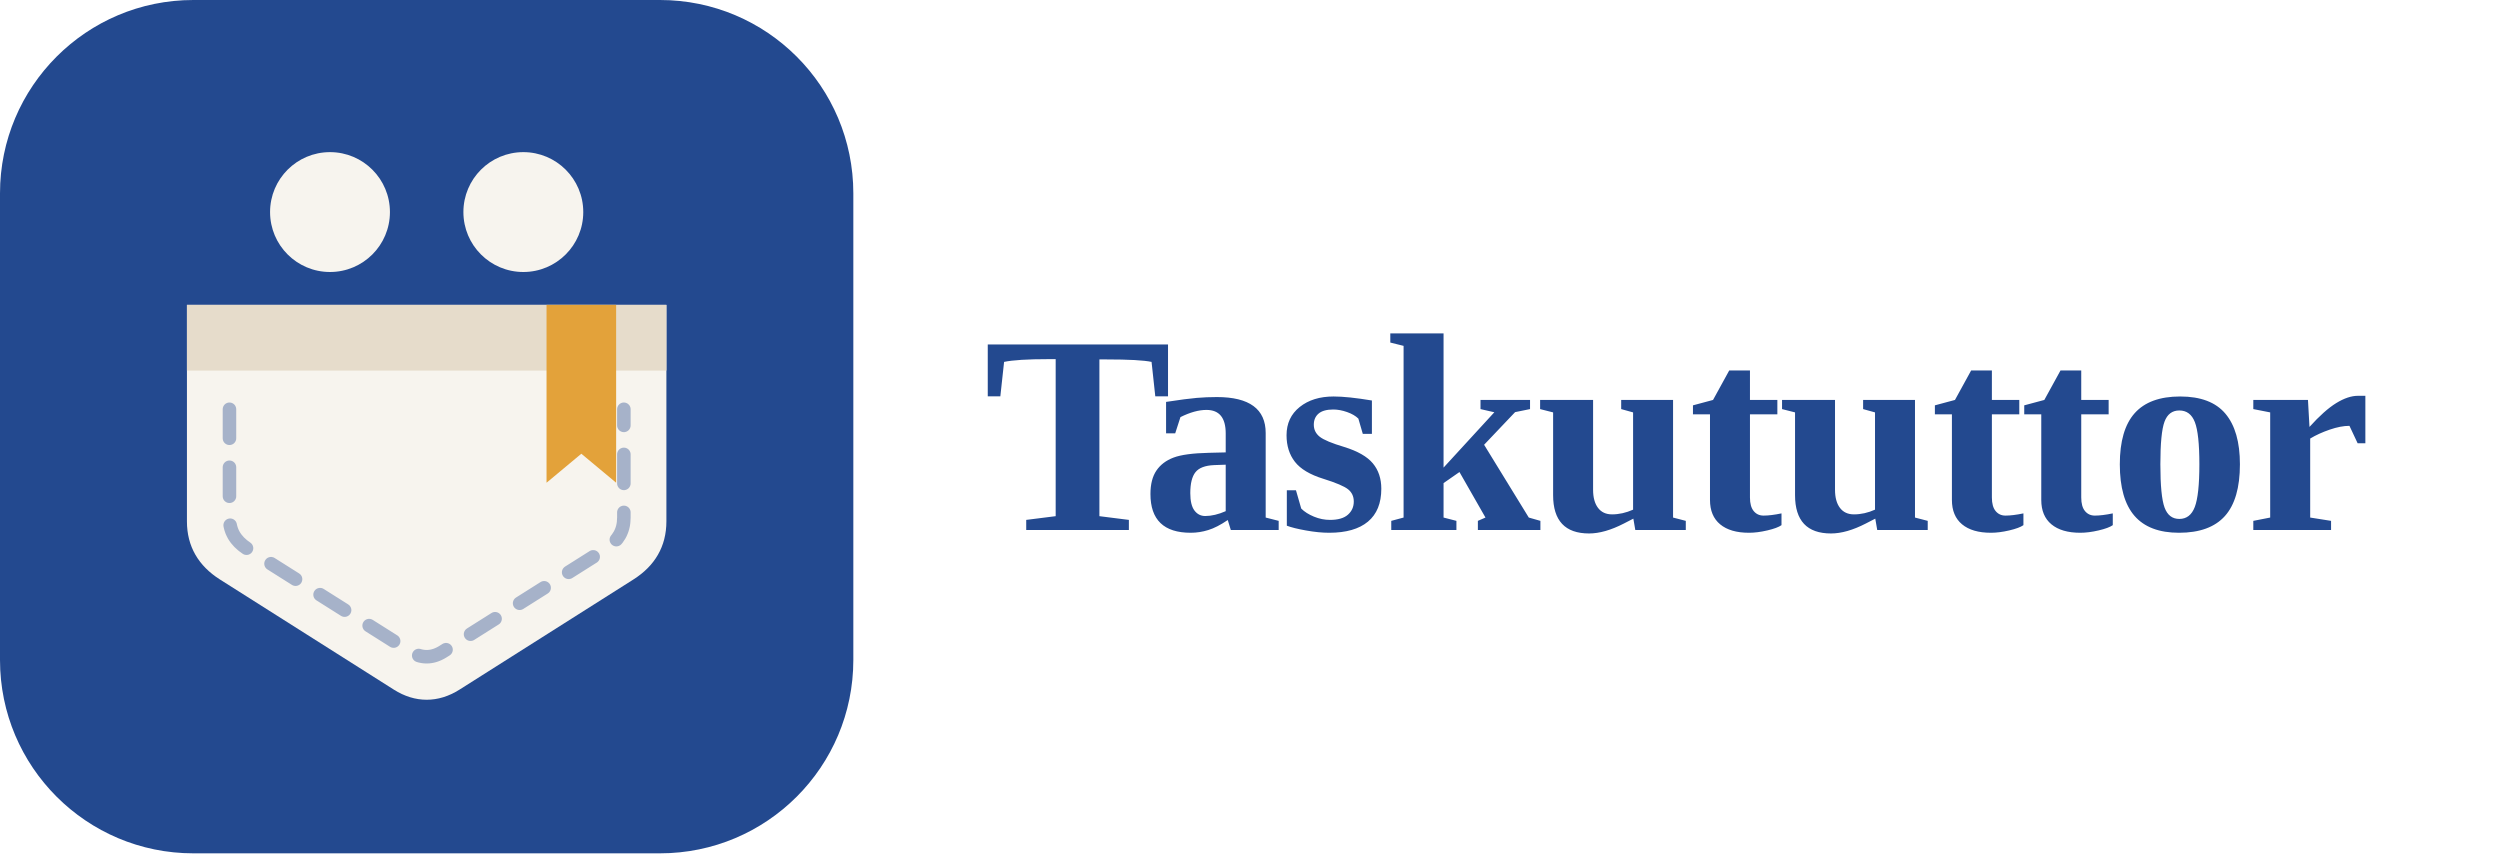
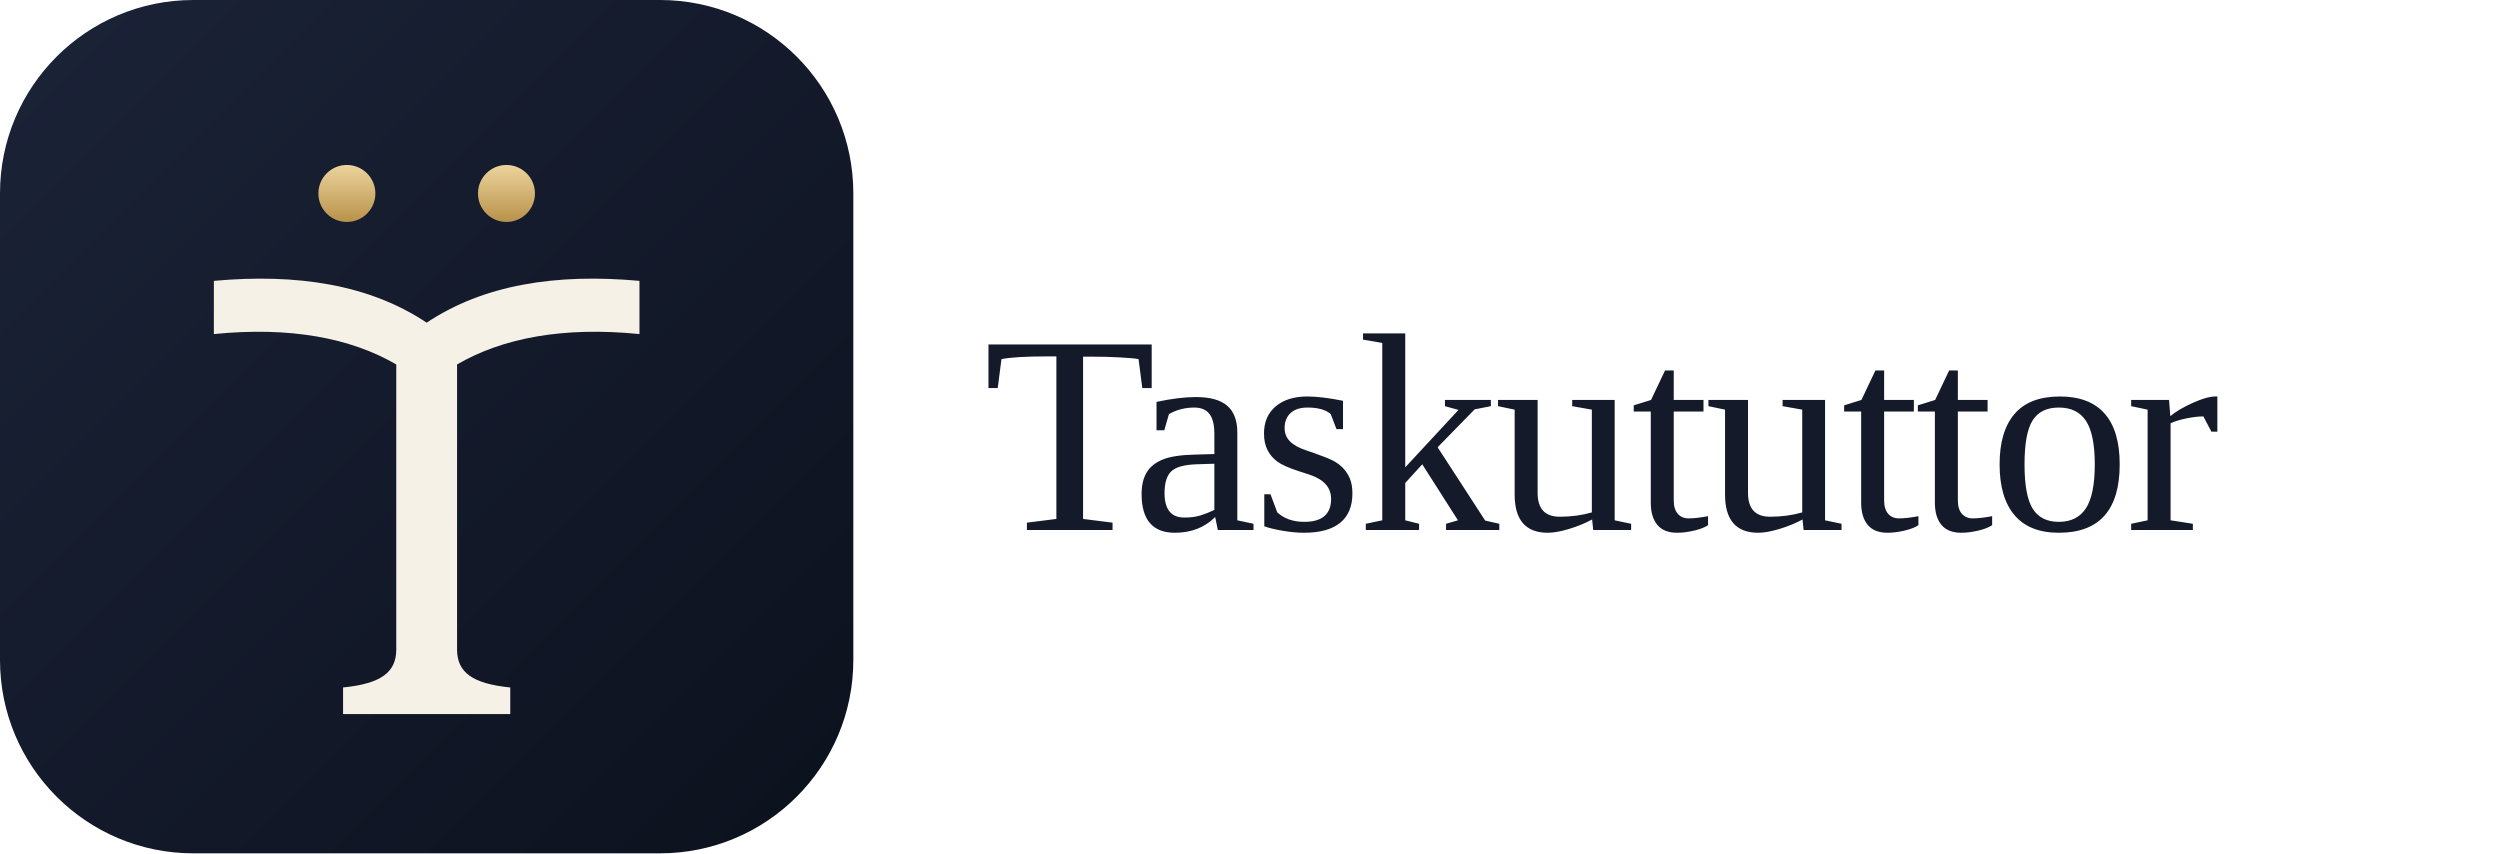
<svg xmlns="http://www.w3.org/2000/svg" viewBox="0 0 1500 512" role="img" aria-label="Taskututtor">
-   <rect width="512" height="512" rx="116" fill="#23498f" />
-   <g transform="translate(256 256) scale(1.16) translate(-256 -277)">
-     <circle cx="206" cy="166" r="31" fill="#f7f4ee" />
-     <circle cx="306" cy="166" r="31" fill="#f7f4ee" />
-     <path d="M132 214h248v112c0 13-6 23-17 30l-90 57c-11 7-23 7-34 0l-90-57c-11-7-17-17-17-30z" fill="#f7f4ee" />
-     <path d="M132 214h248v34H132z" fill="#e6dccb" />
-     <path d="M154 268v56c0 7 3 12 9 16l84 53c6 4 12 4 18 0l84-53c6-4 9-9 9-16v-56" fill="none" stroke="#23498f" stroke-opacity=".38" stroke-width="7" stroke-linecap="round" stroke-dasharray="15 15" />
-     <path d="M318 214h36v92l-18-15-18 15z" fill="#e3a23a" />
+   <defs>
+     <linearGradient id="ink" x1="0" y1="0" x2="1" y2="1">
+       <stop offset="0" stop-color="#1b2338" />
+       <stop offset="1" stop-color="#0c111d" />
+     </linearGradient>
+     <linearGradient id="gold" x1="0" y1="0" x2="0" y2="1">
+       <stop offset="0" stop-color="#ecd49c" />
+       <stop offset="1" stop-color="#b8924a" />
+     </linearGradient>
+   </defs>
+   <rect width="512" height="512" rx="116" fill="url(#ink)" />
+   <g transform="translate(256 262) scale(1.14) translate(-256 -256)">
+     <circle cx="214" cy="128" r="15" fill="url(#gold)" />
+     <circle cx="298" cy="128" r="15" fill="url(#gold)" />
+     <path d="M256 196c-30-20-68-26-112-22v28c40-4 72 2 96 16v150c0 12-8 18-28 20v14h88v-14c-20-2-28-8-28-20V218c24-14 56-20 96-16v-28c-44-4-82 2-112 22z" fill="#f6f1e7" />
  </g>
-   <text x="590" y="318" font-family="Literata, Georgia, 'Times New Roman', serif" font-weight="600" font-size="170" letter-spacing="-3" fill="#23498f">Taskututtor</text>
+   <text x="590" y="318" font-family="Literata, Georgia, 'Times New Roman', serif" font-weight="500" font-size="170" letter-spacing="-3" fill="#141a2a">Taskututtor</text>
</svg>
